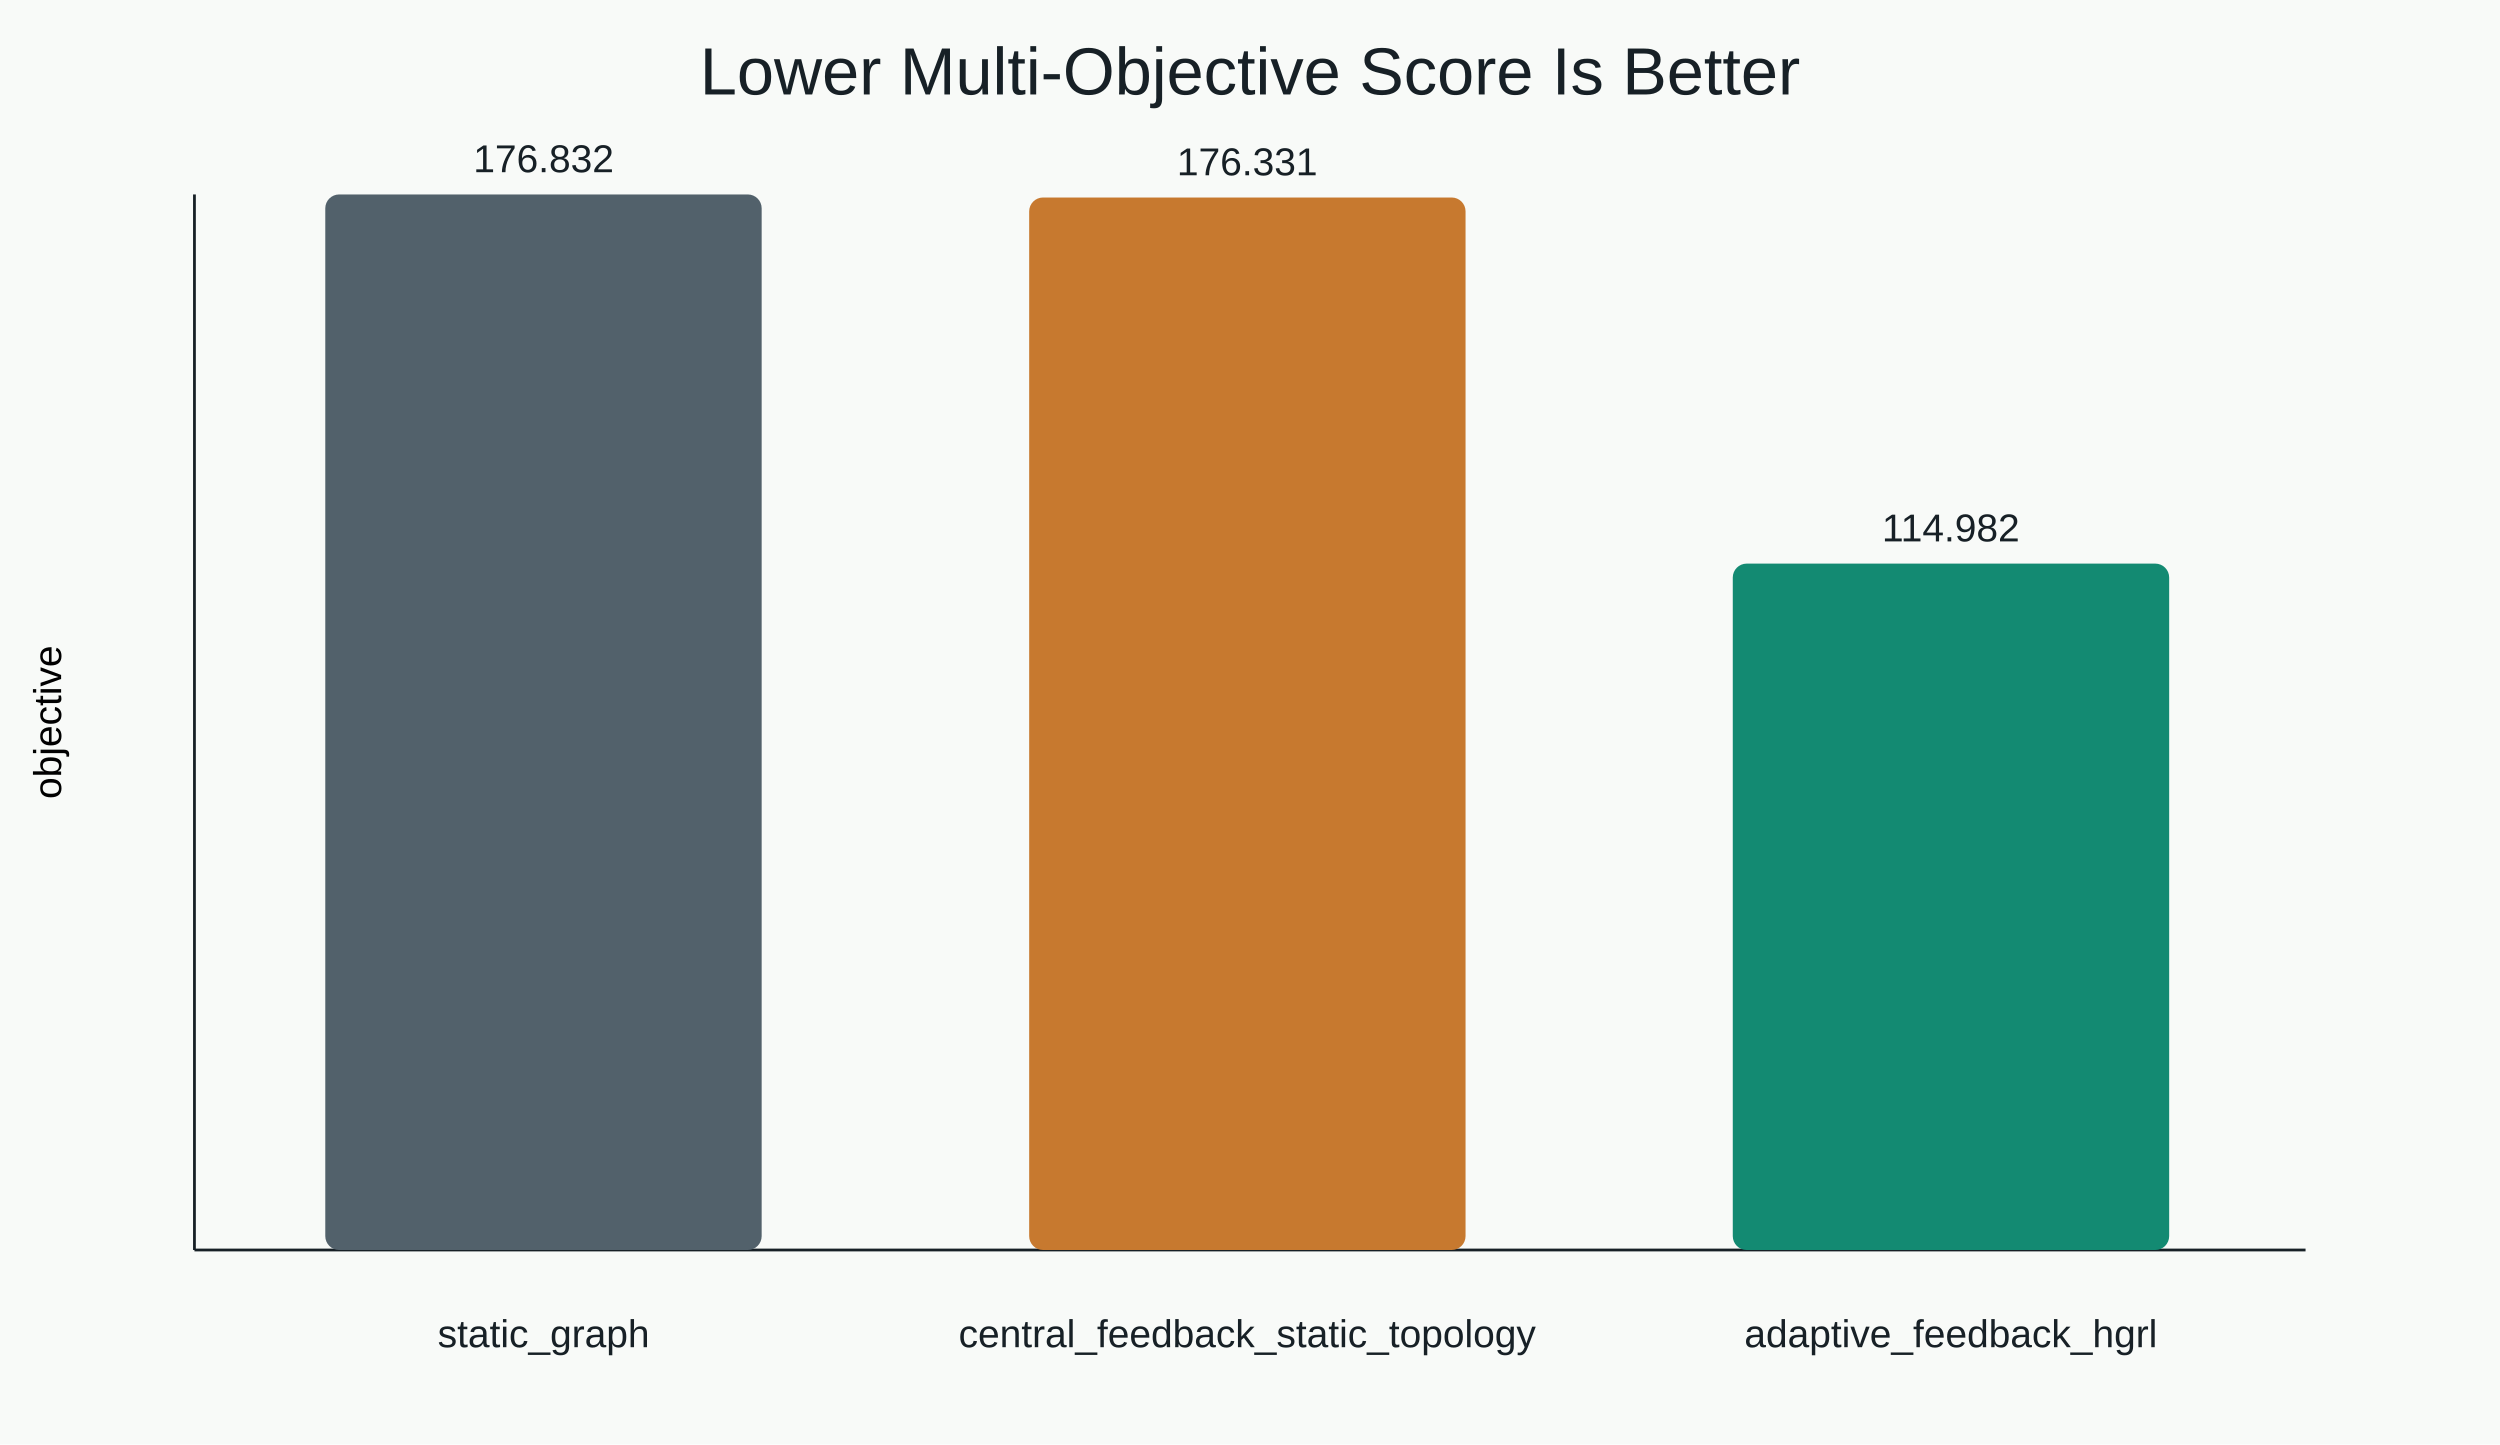
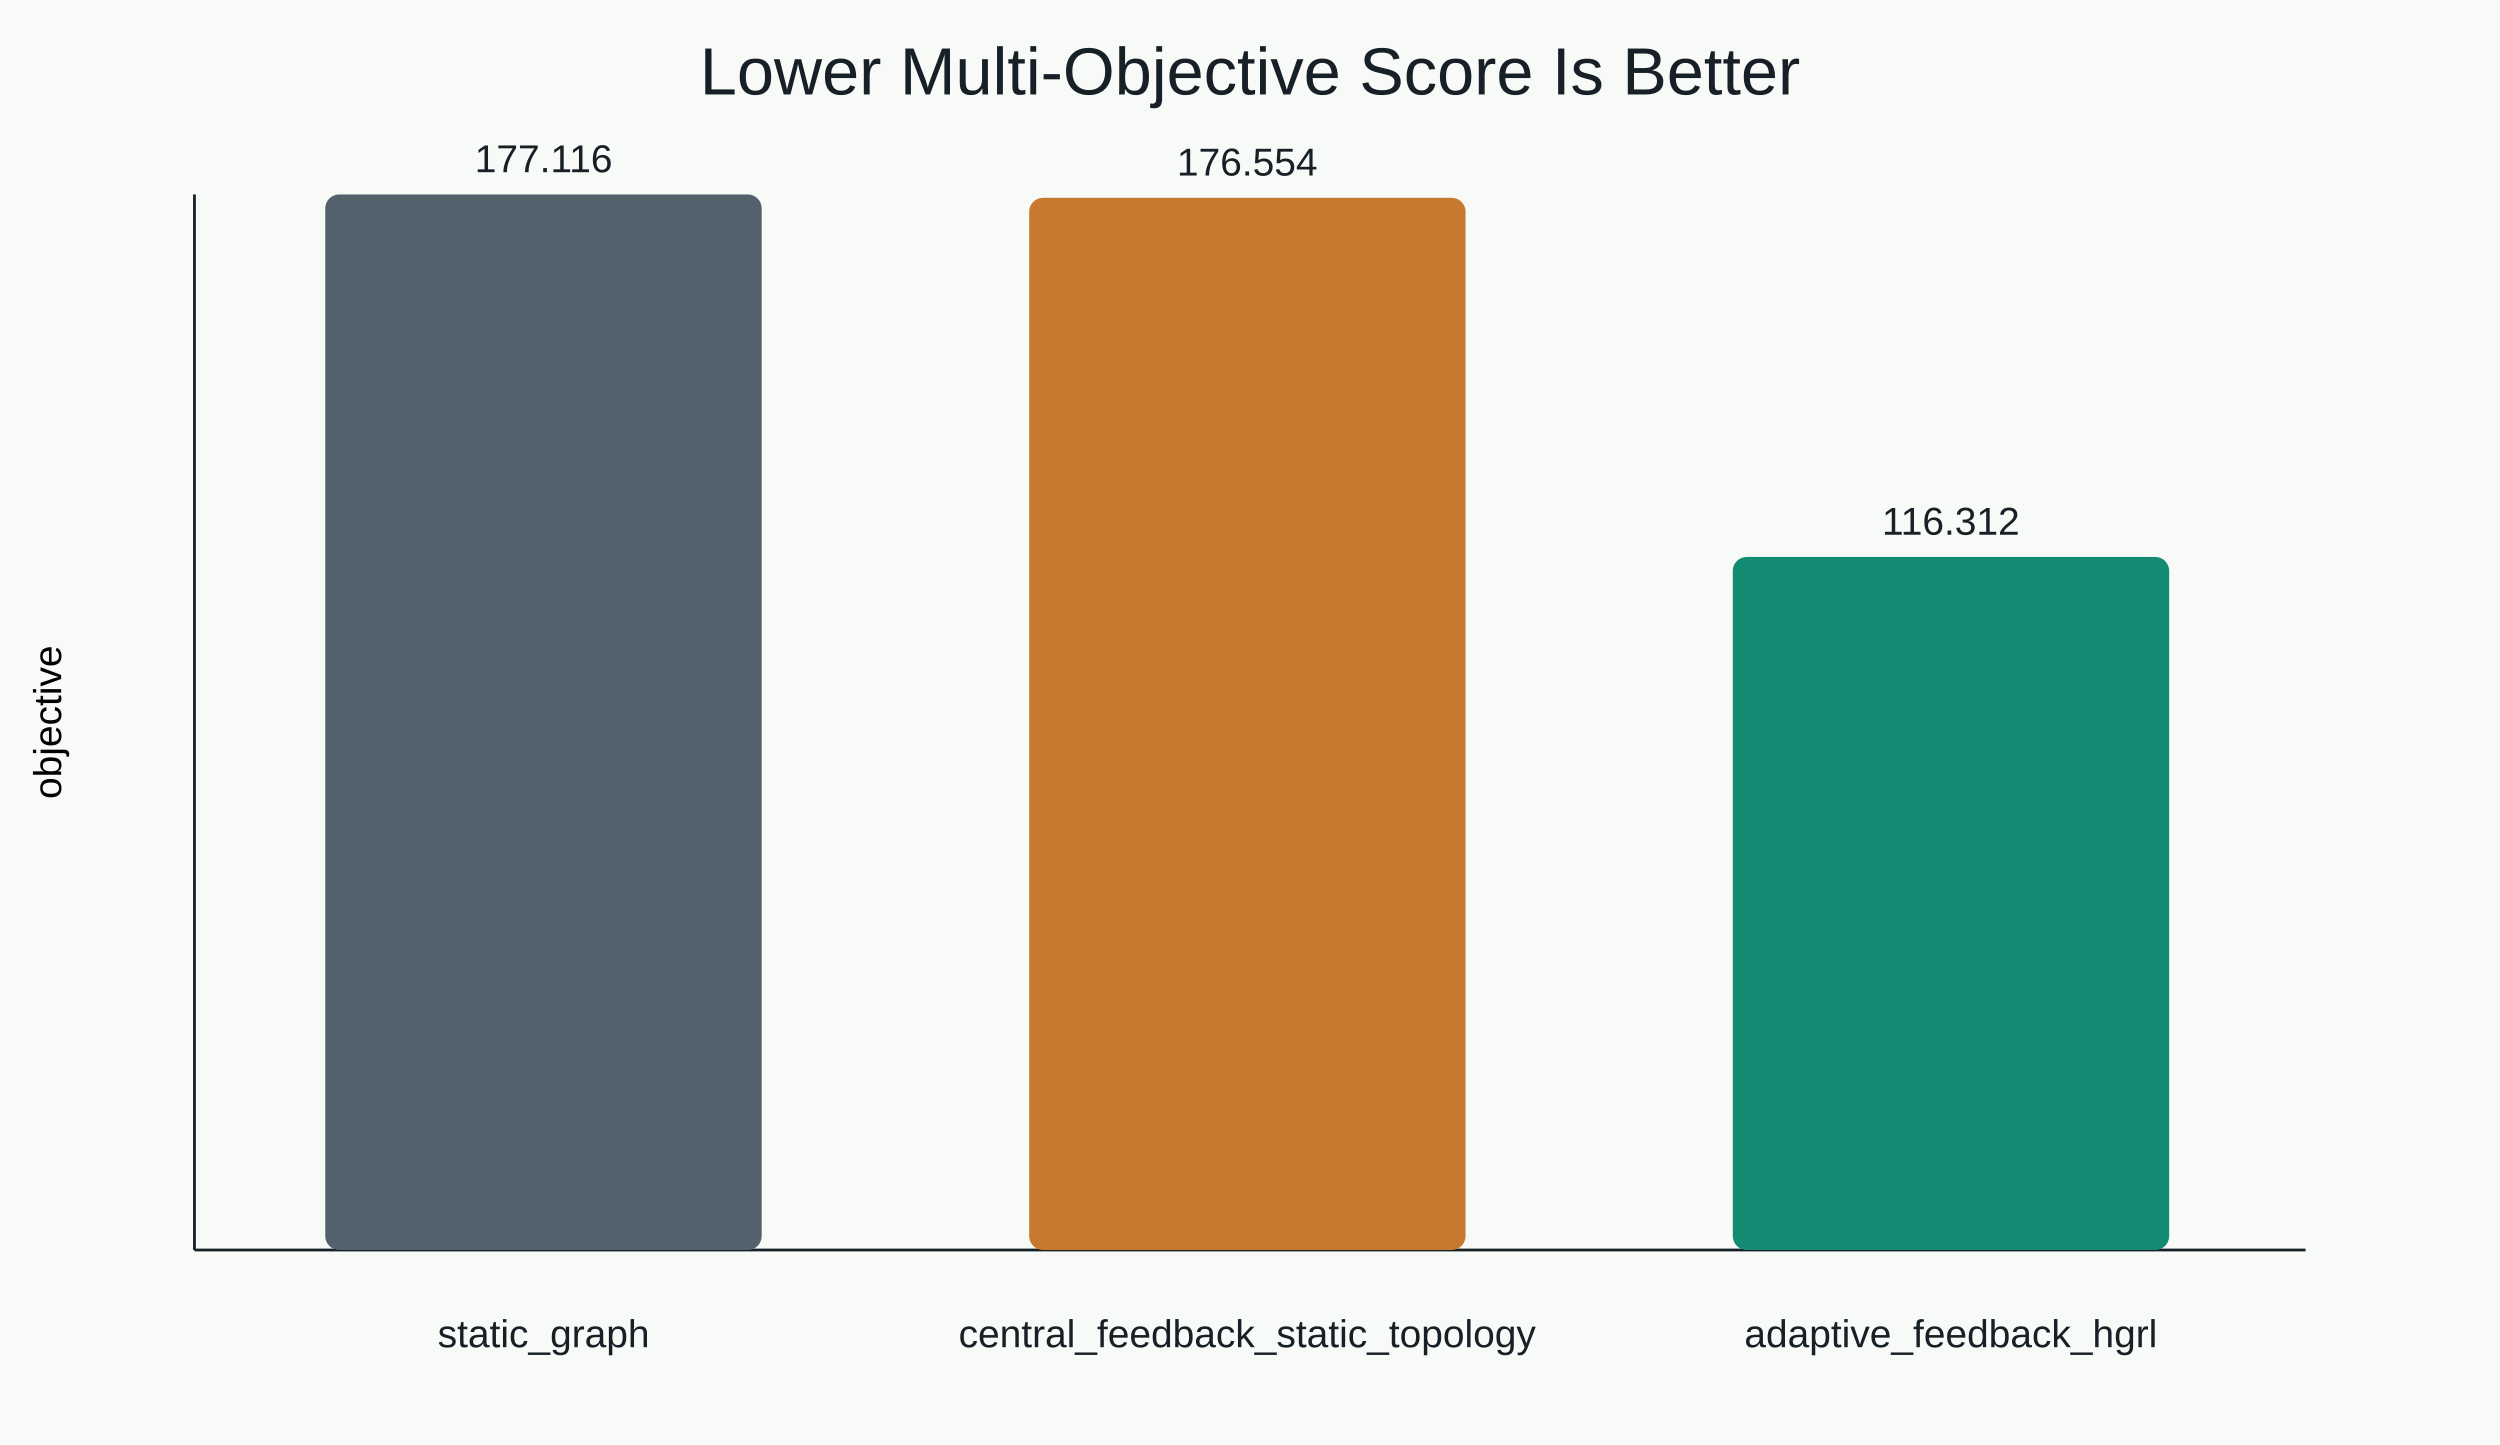
<svg xmlns="http://www.w3.org/2000/svg" width="900" height="520" viewBox="0 0 900 520">
  <rect width="100%" height="100%" fill="#f8faf8" />
  <text x="450.0" y="34" text-anchor="middle" font-size="24" font-family="Arial" fill="#172026">Lower Multi-Objective Score Is Better</text>
  <line x1="70" y1="450" x2="830" y2="450" stroke="#172026" />
  <line x1="70" y1="70" x2="70" y2="450" stroke="#172026" />
  <text x="22" y="260.0" transform="rotate(-90 22 260.0)" text-anchor="middle" font-size="14" font-family="Arial">objective</text>
  <g font-family="Arial" fill="#172026">
    <rect x="117.1" y="70.0" width="157.1" height="380.0" rx="5" fill="#52616b" />
    <text x="195.7" y="485" text-anchor="middle" font-size="14">static_graph</text>
-     <text x="195.7" y="62.0" text-anchor="middle" font-size="14">176.832</text>
-     <rect x="370.5" y="71.1" width="157.1" height="378.9" rx="5" fill="#c7792f" />
+     <text x="195.7" y="62.0" text-anchor="middle" font-size="14">177.116</text>
+     <rect x="370.5" y="71.2" width="157.1" height="378.8" rx="5" fill="#c7792f" />
    <text x="449.0" y="485" text-anchor="middle" font-size="14">central_feedback_static_topology</text>
-     <text x="449.0" y="63.1" text-anchor="middle" font-size="14">176.331</text>
-     <rect x="623.8" y="202.9" width="157.1" height="247.1" rx="5" fill="#138a72" />
+     <text x="449.0" y="63.2" text-anchor="middle" font-size="14">176.554</text>
+     <rect x="623.8" y="200.5" width="157.1" height="249.5" rx="5" fill="#138a72" />
    <text x="702.3" y="485" text-anchor="middle" font-size="14">adaptive_feedback_hgrl</text>
-     <text x="702.3" y="194.9" text-anchor="middle" font-size="14">114.982</text>
+     <text x="702.3" y="192.5" text-anchor="middle" font-size="14">116.312</text>
  </g>
</svg>
